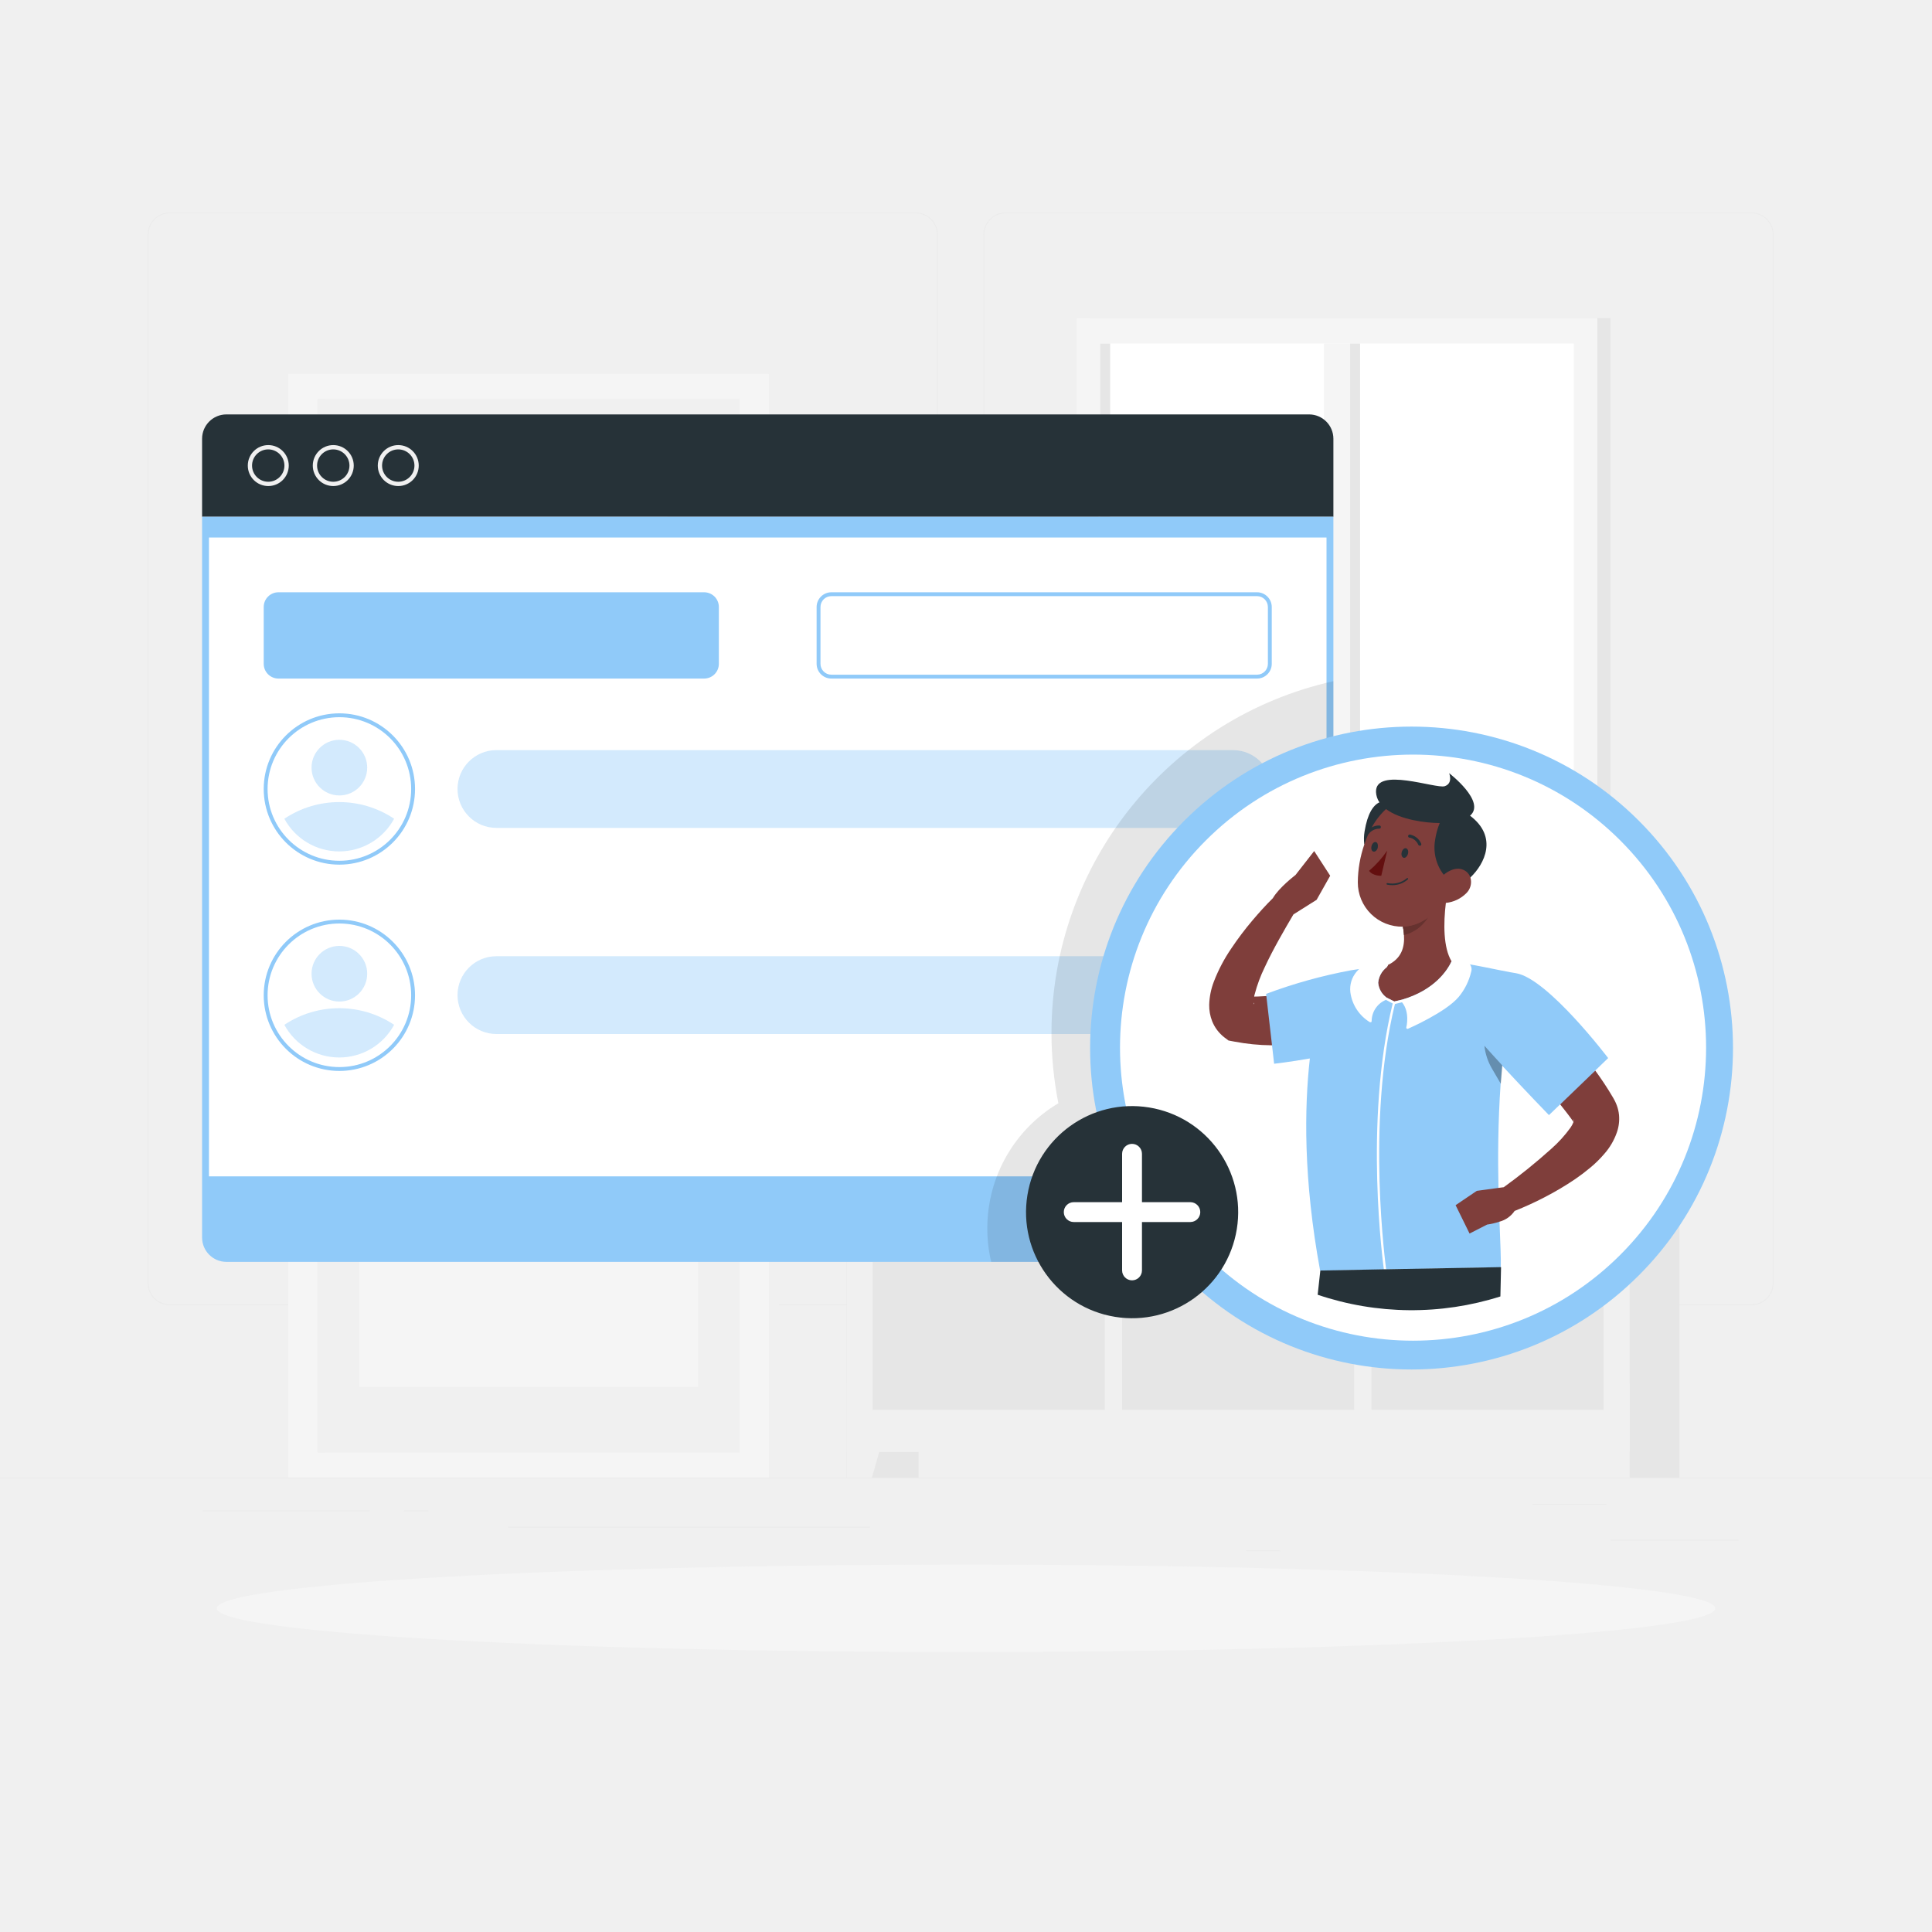
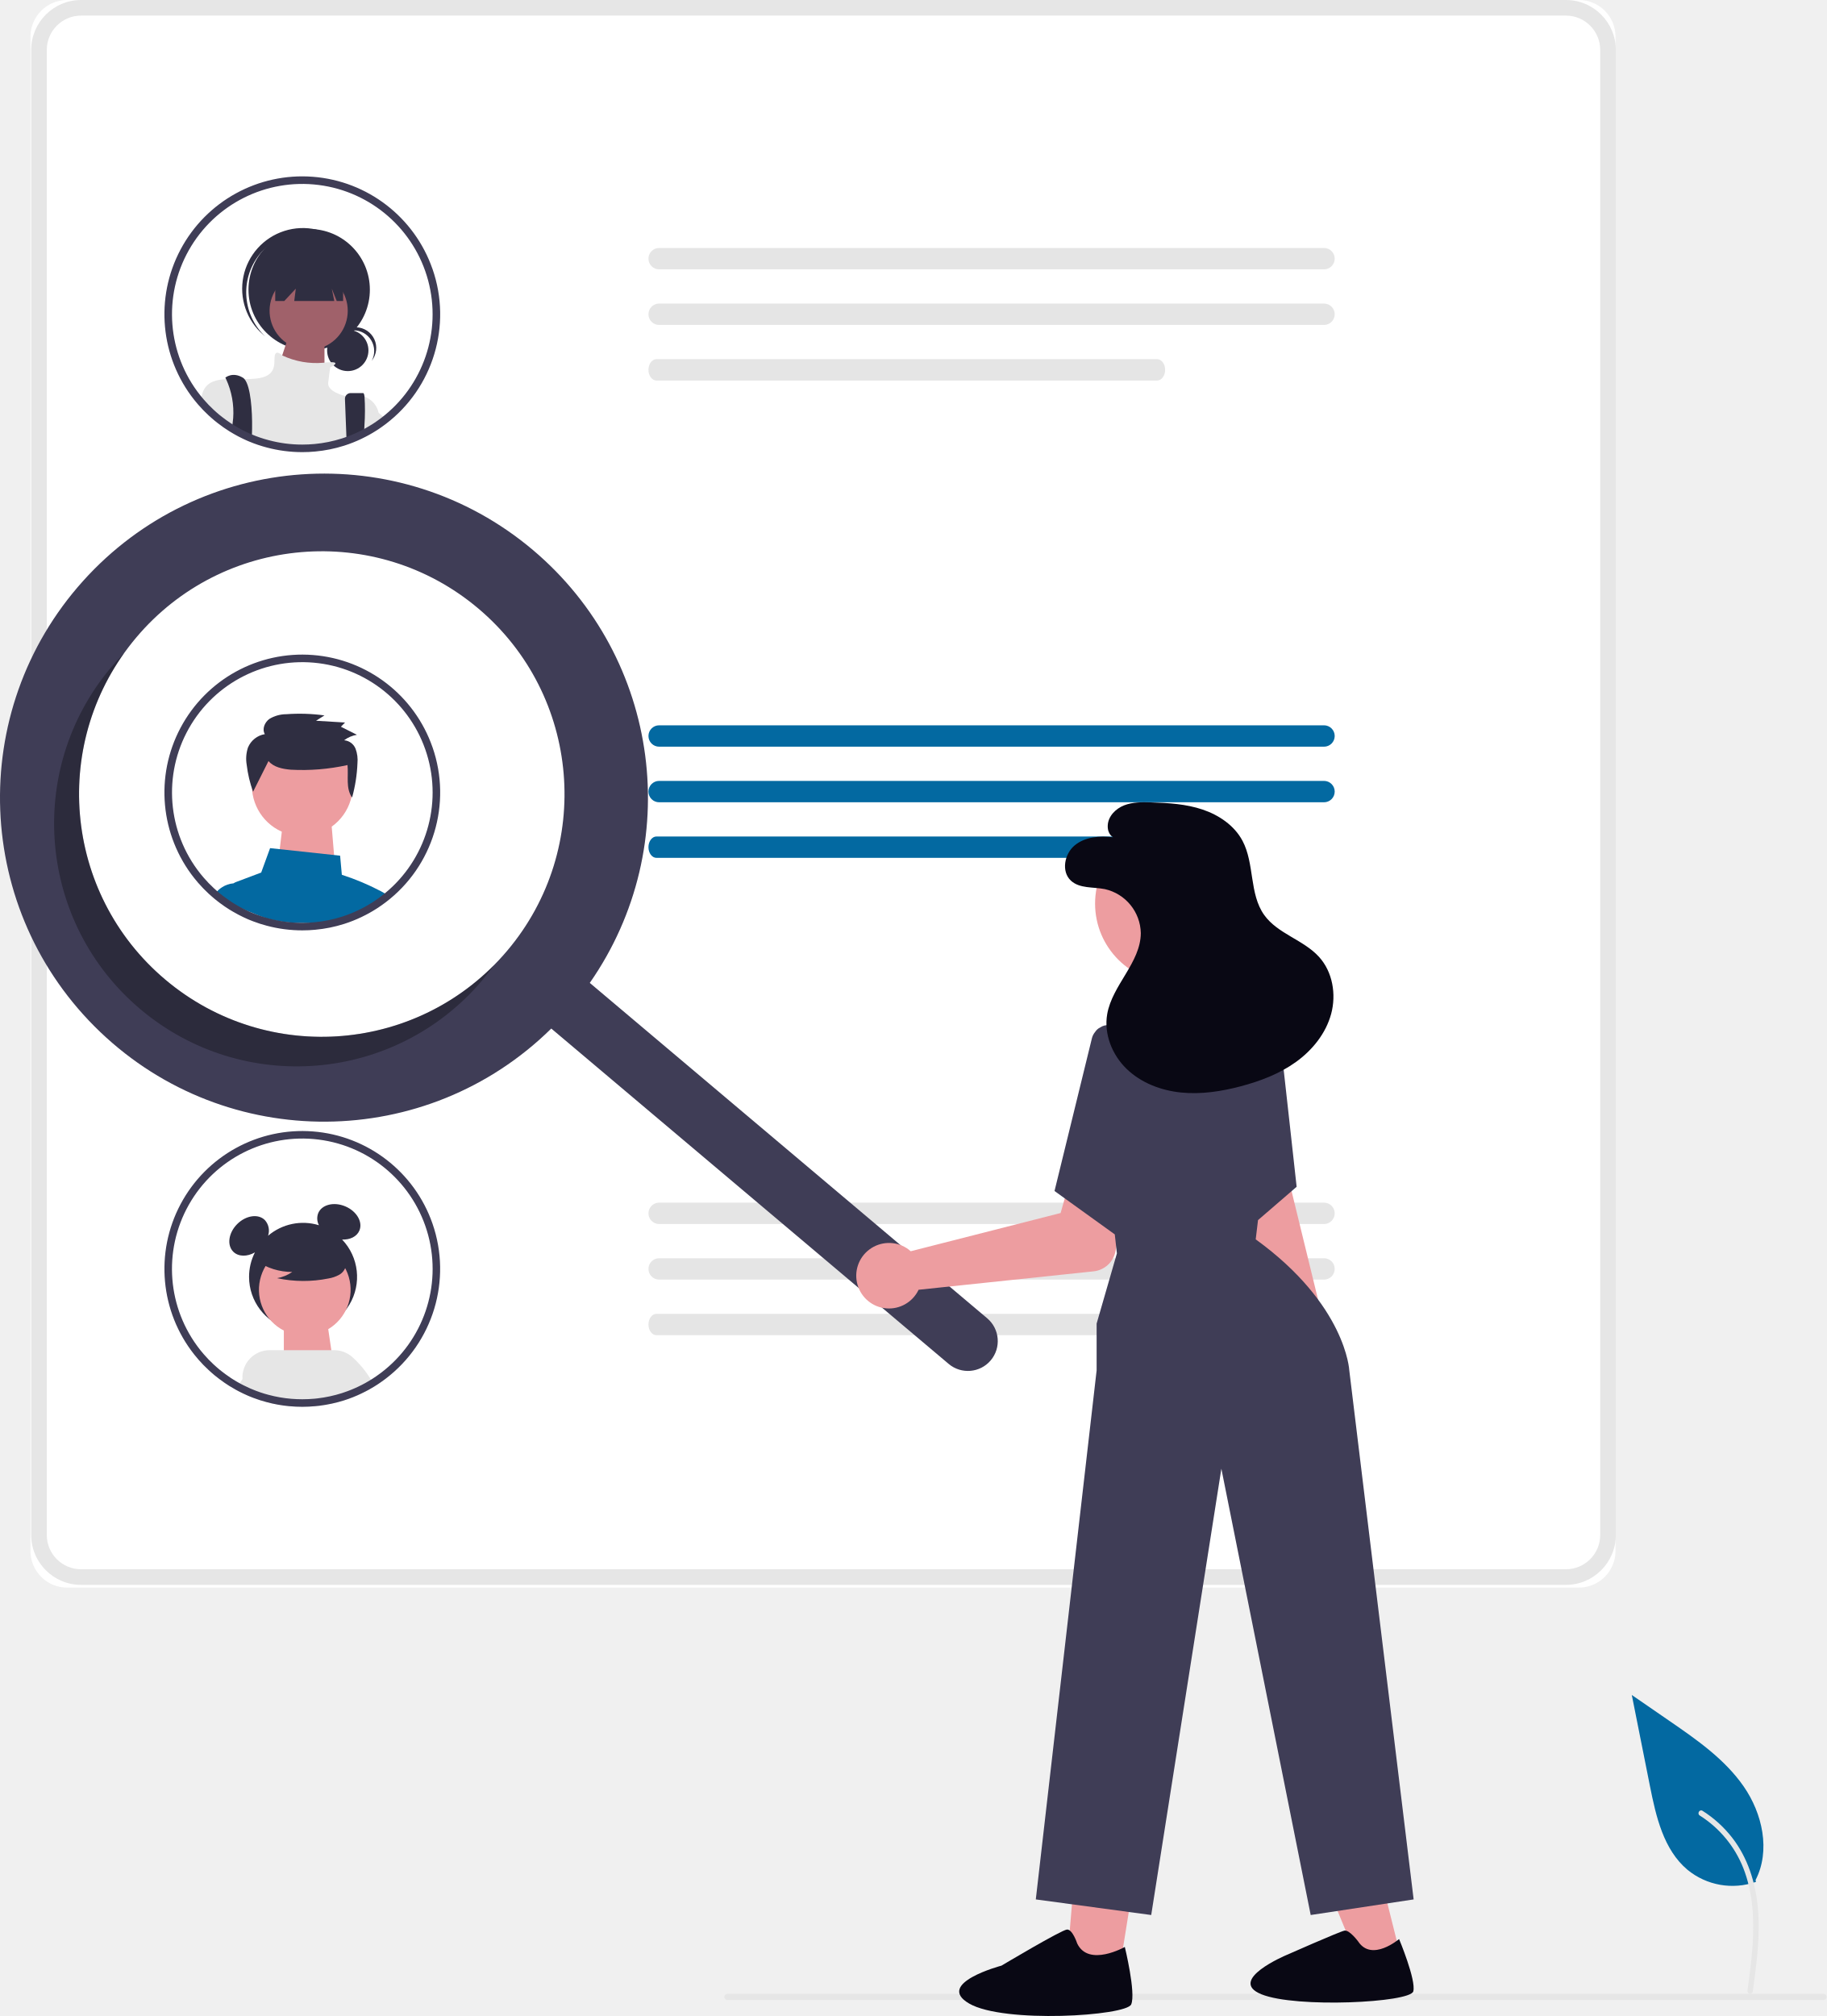
- <svg xmlns="http://www.w3.org/2000/svg" viewBox="0 0 500 500">
-   <g id="freepik--background-complete--inject-34">
-     <rect y="382.4" width="500" height="0.25" style="fill:#ebebeb" />
-     <rect x="416.78" y="398.49" width="33.12" height="0.25" style="fill:#ebebeb" />
-     <rect x="322.53" y="401.21" width="8.69" height="0.25" style="fill:#ebebeb" />
-     <rect x="396.59" y="389.21" width="19.19" height="0.25" style="fill:#ebebeb" />
-     <rect x="52.46" y="390.89" width="43.19" height="0.25" style="fill:#ebebeb" />
-     <rect x="104.56" y="390.89" width="6.33" height="0.25" style="fill:#ebebeb" />
-     <rect x="131.47" y="395.11" width="93.68" height="0.25" style="fill:#ebebeb" />
-     <path d="M237,337.8H43.91a5.71,5.71,0,0,1-5.7-5.71V60.66A5.71,5.71,0,0,1,43.91,55H237a5.71,5.71,0,0,1,5.71,5.71V332.09A5.71,5.71,0,0,1,237,337.8ZM43.91,55.2a5.46,5.46,0,0,0-5.45,5.46V332.09a5.46,5.46,0,0,0,5.45,5.46H237a5.47,5.47,0,0,0,5.46-5.46V60.66A5.47,5.47,0,0,0,237,55.2Z" style="fill:#ebebeb" />
-     <path d="M453.31,337.8H260.21a5.72,5.72,0,0,1-5.71-5.71V60.66A5.72,5.72,0,0,1,260.21,55h193.1A5.71,5.71,0,0,1,459,60.66V332.09A5.71,5.71,0,0,1,453.31,337.8ZM260.21,55.2a5.47,5.47,0,0,0-5.46,5.46V332.09a5.47,5.47,0,0,0,5.46,5.46h193.1a5.47,5.47,0,0,0,5.46-5.46V60.66a5.47,5.47,0,0,0-5.46-5.46Z" style="fill:#ebebeb" />
-     <rect x="219.1" y="254.53" width="18.62" height="127.87" transform="translate(456.82 636.93) rotate(180)" style="fill:#e6e6e6" />
-     <polygon points="225.66 382.4 219.1 382.4 219.1 358.1 232.53 358.1 225.66 382.4" style="fill:#f0f0f0" />
-     <rect x="416.02" y="254.53" width="18.62" height="127.87" transform="translate(850.67 636.93) rotate(180)" style="fill:#e6e6e6" />
-     <rect x="219.1" y="254.53" width="202.64" height="121.24" transform="translate(640.85 630.29) rotate(180)" style="fill:#f0f0f0" />
-     <polygon points="415.19 382.4 421.75 382.4 421.75 358.1 408.32 358.1 415.19 382.4" style="fill:#f0f0f0" />
-     <rect x="334.83" y="284.68" width="100.29" height="60.07" transform="translate(70.26 699.68) rotate(-90)" style="fill:#e6e6e6" />
-     <path d="M379,268.09h11.88A20.15,20.15,0,0,0,404.56,263H365.38A20.17,20.17,0,0,0,379,268.09Z" style="fill:#f0f0f0" />
-     <rect x="270.28" y="284.68" width="100.29" height="60.07" transform="translate(5.71 635.13) rotate(-90)" style="fill:#e6e6e6" />
-     <path d="M313.87,268.09h11.89A20.17,20.17,0,0,0,339.41,263H300.23A20.14,20.14,0,0,0,313.87,268.09Z" style="fill:#f0f0f0" />
-     <rect x="205.73" y="284.68" width="100.29" height="60.07" transform="translate(-58.84 570.59) rotate(-90)" style="fill:#e6e6e6" />
-     <path d="M249.33,268.09h11.88A20.17,20.17,0,0,0,274.86,263H235.68A20.15,20.15,0,0,0,249.33,268.09Z" style="fill:#f0f0f0" />
-     <rect x="74.61" y="96.78" width="127.06" height="285.62" transform="translate(276.27 479.18) rotate(180)" style="fill:#f0f0f0" />
-     <rect x="74.61" y="96.78" width="124.38" height="285.62" transform="translate(273.59 479.18) rotate(180)" style="fill:#f5f5f5" />
-     <rect x="0.47" y="184.98" width="272.66" height="109.22" transform="translate(376.38 102.79) rotate(90)" style="fill:#f0f0f0" />
-     <path d="M180.67,154h0a29.77,29.77,0,0,0-29.77-29.78H122.7A29.78,29.78,0,0,0,92.92,154h87.75Z" style="fill:#fafafa" />
-     <rect x="104.23" y="282.52" width="65.14" height="87.75" transform="translate(463.2 189.6) rotate(90)" style="fill:#f5f5f5" />
-     <rect x="141.97" y="172.33" width="38.71" height="113.09" style="fill:#f5f5f5" />
-     <rect x="92.92" y="172.33" width="38.71" height="113.09" style="fill:#f5f5f5" />
-     <path d="M107,228.37H91.1a2.46,2.46,0,0,1-2.46-2.46h0a2.47,2.47,0,0,1,2.46-2.46H107a2.47,2.47,0,0,1,2.46,2.46h0A2.46,2.46,0,0,1,107,228.37Z" style="fill:#e0e0e0" />
-     <rect x="-53.16" y="238.61" width="272.66" height="1.97" transform="translate(322.76 156.42) rotate(90)" style="fill:#f0f0f0" />
-     <rect x="282.03" y="82.33" width="134.74" height="140.85" transform="translate(698.81 305.51) rotate(180)" style="fill:#e6e6e6" />
-     <rect x="278.64" y="82.33" width="134.74" height="140.85" transform="translate(692.02 305.51) rotate(180)" style="fill:#f5f5f5" />
-     <rect x="270.77" y="223.18" width="146.01" height="7.32" transform="translate(687.55 453.68) rotate(180)" style="fill:#e6e6e6" />
-     <rect x="266.95" y="223.18" width="138.49" height="7.32" transform="translate(672.38 453.68) rotate(180)" style="fill:#f5f5f5" />
-     <rect x="282.16" y="91.48" width="127.7" height="122.55" transform="translate(498.77 -193.25) rotate(90)" style="fill:#fff" />
-     <rect x="282.16" y="149.36" width="127.7" height="6.79" transform="translate(498.77 -193.25) rotate(90)" style="fill:#f5f5f5" />
-     <rect x="222.17" y="151.47" width="127.7" height="2.57" transform="translate(438.77 -133.26) rotate(90)" style="fill:#e6e6e6" />
-     <rect x="286.84" y="151.47" width="127.7" height="2.57" transform="translate(503.45 -197.93) rotate(90)" style="fill:#e6e6e6" />
-     <path d="M300.15,226.53c-2.48-25.68-4.21-67.34-2.87-81.28a1.73,1.73,0,0,1,.7-1.2h0a1.71,1.71,0,0,1,2.72,1.43c-.23,6.91-.5,24.17,1,53.94.73,14.82,1.78,25,1.06,27.11Z" style="fill:#e6e6e6" />
-     <path d="M290.91,167.35c-7.06-7.84-21.47-13.41-36.15-13.38-5.77,0,17.54,9.11,27.23,19.16,7.53,7.8,16,20.93,18.91,28.22C299,186,298,175.18,290.91,167.35Z" style="fill:#e6e6e6" />
-     <path d="M304.9,169.74c5.86-8.16,19.38-14.44,34-15.15,5.74-.28-16.12,10-24.28,20.46-6.33,8.15-12.83,21.66-14.62,29.06C299.59,188.74,299,177.9,304.9,169.74Z" style="fill:#e6e6e6" />
-     <path d="M290.6,138.74c-6-6.64-18.18-11.36-30.62-11.33-4.88,0,14.85,7.72,23.06,16.22,6.38,6.61,13.57,17.73,16,23.9C297.47,154.55,296.57,145.37,290.6,138.74Z" style="fill:#e6e6e6" />
-     <path d="M302.44,148.55c5-6.91,16.41-12.23,28.81-12.83,4.86-.23-13.65,8.44-20.56,17.33-5.36,6.9-10.87,18.34-12.38,24.61C298,164.64,297.48,155.46,302.44,148.55Z" style="fill:#e6e6e6" />
-     <path d="M301.14,254.53h0a14.58,14.58,0,0,1-14.56-13.75l-1.29-22.32H317l-1.29,22.32A14.58,14.58,0,0,1,301.14,254.53Z" style="fill:#e6e6e6" />
-     <polygon points="319.05 223.53 283.24 223.53 282.21 214.24 320.07 214.24 319.05 223.53" style="fill:#e6e6e6" />
-   </g>
-   <g id="freepik--Shadow--inject-34">
-     <ellipse id="freepik--path--inject-34" cx="250" cy="416.24" rx="193.89" ry="11.32" style="fill:#f5f5f5" />
-   </g>
-   <g id="freepik--Window--inject-34">
-     <path d="M52.3,113.53a6.3,6.3,0,0,1,6.28-6.28H338.8a6.3,6.3,0,0,1,6.28,6.28v20.21H52.3Z" style="fill:#263238" />
-     <path d="M103.07,125.79a5.3,5.3,0,1,1,5.3-5.3A5.3,5.3,0,0,1,103.07,125.79Zm0-9.49a4.19,4.19,0,1,0,4.19,4.19A4.2,4.2,0,0,0,103.07,116.3Z" style="fill:#f0f0f0" />
-     <path d="M86.24,125.79a5.3,5.3,0,1,1,5.31-5.3A5.3,5.3,0,0,1,86.24,125.79Zm0-9.49a4.19,4.19,0,1,0,4.2,4.19A4.2,4.2,0,0,0,86.24,116.3Z" style="fill:#f0f0f0" />
-     <path d="M69.42,125.79a5.3,5.3,0,1,1,5.31-5.3A5.3,5.3,0,0,1,69.42,125.79Zm0-9.49a4.19,4.19,0,1,0,4.19,4.19A4.2,4.2,0,0,0,69.42,116.3Z" style="fill:#f0f0f0" />
-     <path d="M338.8,326.57H58.58a6.3,6.3,0,0,1-6.28-6.28V133.74H345.08V320.29A6.3,6.3,0,0,1,338.8,326.57Z" style="fill:#90CAF9" />
-     <rect x="54.08" y="139.11" width="289.22" height="165.33" style="fill:#fff" />
-     <rect x="68.25" y="153.28" width="117.79" height="22.33" rx="3.81" style="fill:#90CAF9" />
-     <path d="M325.32,154.28a2.81,2.81,0,0,1,2.81,2.81V171.8a2.81,2.81,0,0,1-2.81,2.81H215.15a2.81,2.81,0,0,1-2.81-2.81V157.09a2.81,2.81,0,0,1,2.81-2.81H325.32m0-1H215.15a3.82,3.82,0,0,0-3.81,3.81V171.8a3.81,3.81,0,0,0,3.81,3.81H325.32a3.81,3.81,0,0,0,3.81-3.81V157.09a3.82,3.82,0,0,0-3.81-3.81Z" style="fill:#90CAF9" />
-     <path d="M87.83,185.61a18.58,18.58,0,1,1-18.58,18.58,18.6,18.6,0,0,1,18.58-18.58m0-1a19.58,19.58,0,1,0,19.58,19.58,19.58,19.58,0,0,0-19.58-19.58Z" style="fill:#90CAF9" />
-     <path d="M102,211.89a16.16,16.16,0,0,1-28.41,0,25.56,25.56,0,0,1,28.41,0Z" style="fill:#90CAF9;opacity:0.4" />
-     <circle cx="87.83" cy="198.66" r="7.2" style="fill:#90CAF9;opacity:0.4" />
-     <path d="M319.06,214.26H128.48a10.07,10.07,0,0,1-10.07-10.07h0a10.06,10.06,0,0,1,10.07-10.06H319.06a10.06,10.06,0,0,1,10.07,10.06h0A10.07,10.07,0,0,1,319.06,214.26Z" style="fill:#90CAF9;opacity:0.4" />
-     <path d="M87.83,239a18.58,18.58,0,1,1-18.58,18.58A18.59,18.59,0,0,1,87.83,239m0-1a19.58,19.58,0,1,0,19.58,19.58A19.58,19.58,0,0,0,87.83,238Z" style="fill:#90CAF9" />
-     <path d="M102,265.22a16.16,16.16,0,0,1-28.41,0,25.61,25.61,0,0,1,28.41,0Z" style="fill:#90CAF9;opacity:0.4" />
-     <circle cx="87.83" cy="252" r="7.2" style="fill:#90CAF9;opacity:0.4" />
-     <path d="M128.48,247.46H319.06a10.07,10.07,0,0,1,10.07,10.07v0a10.07,10.07,0,0,1-10.07,10.07H128.48a10.07,10.07,0,0,1-10.07-10.07v0a10.06,10.06,0,0,1,10.06-10.06Z" style="fill:#90CAF9;opacity:0.4" />
-     <path d="M272.12,267.3a93.48,93.48,0,0,0,1.79,18.22,37.58,37.58,0,0,0-18.39,32.23,37.17,37.17,0,0,0,1,8.82H338.8a6.3,6.3,0,0,0,6.28-6.28v-144A93.33,93.33,0,0,0,272.12,267.3Z" style="opacity:0.1" />
-   </g>
-   <g id="freepik--Character--inject-34">
-     <circle cx="365.31" cy="271.24" r="83.19" transform="translate(-84.8 337.75) rotate(-45)" style="fill:#90CAF9" />
-     <circle cx="365.7" cy="271.13" r="75.84" transform="translate(-84.61 338) rotate(-45)" style="fill:#fff" />
-     <path d="M340.11,220.25l-4.84,6.2s-4.25,3.22-5.86,6c-1.88,1.86-3.6,3.77-5.3,5.78a79.5,79.5,0,0,0-5.44,7.21,41.84,41.84,0,0,0-4.52,8.59,18.16,18.16,0,0,0-1.21,6,11.13,11.13,0,0,0,.76,4.25,10,10,0,0,0,3.17,4.2l1.06.8,1.59.3a53.59,53.59,0,0,0,9.52.94l1.26-.11L329,257.73c-1.07,0-3.37.21-4.42.19,0-.2.08-.4.13-.6a37.81,37.81,0,0,1,2.6-7c1.12-2.43,2.41-4.86,3.75-7.28,1.18-2.14,2.45-4.29,3.68-6.39l6-3.78,3.51-6.23Zm-15.61,39.5a1.68,1.68,0,0,1,0-.29.76.76,0,0,1,.09.23C324.62,259.93,324.55,259.94,324.5,259.75Z" style="fill:#7f3e3b" />
-     <path d="M374.19,233.65c.15-.77-5.11-3.41-8.73-1.26-3.13,1.86-3.53,4.4-2.39,7.43,0,.21.08.42.11.63.07.49.13,1,.16,1.46.23,3.19-.61,6.16-4.2,7.85,0,.2-.49.41-.65.55a7.15,7.15,0,0,0-2.38,4.55c0,1.3,1.23,2.33,2.66,3.57l2,1.35,2.74-.26c8.41-2.47,12.34-10.15,12.16-10.72C373.51,245.24,373.54,239,374.19,233.65Z" style="fill:#7f3e3b" />
-     <path d="M392.37,251.87l-1.52-.26c-2-.32-10.92-2.34-15.23-2.72h0c-1,2.13-4.28,7.33-12.69,9.8l-2.08.49-2-1a5.3,5.3,0,0,1-2.18-3.84,5.69,5.69,0,0,1,2.18-4,.66.66,0,0,0,.17-.23c0-.24,0-.4,0-.42-.63.08-8.61,1.29-9.28,1.4a130,130,0,0,0-22.07,6.13l.08.72,1.45,12.59.54,4.77s4-.45,9.25-1.37c-1.43,12.74-1.71,31.2,2.66,54.93l17.07-.32,29.66-.55c.12-2-.1-6.14-.31-11.8l-.27-8.74c-.16-7.72-.13-17,.56-26.92.11-1.57.24-3.15.38-4.75h0c6.06,6.55,12.13,12.81,12.13,12.81l2.87-2.76c3.67-1.77,6.56-4.94,9.08-8.75l3.37-3.25S400.57,253.25,392.37,251.87Z" style="fill:#90CAF9" />
-     <path d="M384.16,270.64a14.91,14.91,0,0,0,1.95,5.9l2.3,3.94c.11-1.57.24-3.15.38-4.75C387.21,274,385.63,272.29,384.16,270.64Z" style="opacity:0.3" />
-     <path d="M388.8,275.74h0c-.14,1.6-.27,3.18-.38,4.75h0C388.52,278.92,388.66,277.33,388.8,275.74Z" style="opacity:0.3" />
-     <path d="M363.07,239.82c0,.21.07.42.11.63,0-.21-.07-.42-.11-.63Z" style="fill:#7f3e3b" />
-     <path d="M363.34,241.91c0-.48-.09-1-.16-1.46C363.25,240.94,363.31,241.43,363.34,241.91Z" style="opacity:0.2" />
-     <path d="M369.56,237.45c-.2.14-.39.29-.6.43a11.54,11.54,0,0,1-5.89,1.94c0,.21.07.42.11.63.07.49.13,1,.16,1.46,0,0,0,.06,0,.09A10.08,10.08,0,0,0,369.56,237.45Z" style="fill:#7f3e3b" />
-     <path d="M380.79,250.41a2.23,2.23,0,0,0-1.66-1.7l-2.08-.5a1.24,1.24,0,0,0-1.36.59l-.07.09c-1,2.13-4.28,7.33-12.69,9.8l-.65.15h0l-1.43.34-2-1a5.3,5.3,0,0,1-2.18-3.84,5.69,5.69,0,0,1,2.18-4,2.16,2.16,0,0,0,.29-.37c.09-.23.07-.34-.09-.44-2.21-1.59-7.15.86-7.35,1.28-.21.21-.42.43-.63.68a6.93,6.93,0,0,0-1.6,5.3,10.69,10.69,0,0,0,5.07,7.76.23.23,0,0,0,.14,0,.29.29,0,0,0,.16,0,.33.33,0,0,0,.14-.27,6,6,0,0,1,3.7-5.52l1.75.94c-7.52,30.86-2.42,67.85-2.28,68.85h.58s0,0,0,0c0-.38-5.3-37.69,2.28-68.72l1.83-.44c2.13,2.6,1.12,6.46,1.11,6.5a.3.3,0,0,0,.09.3.31.31,0,0,0,.2.07.2.2,0,0,0,.11,0c.4-.18,9.86-4.32,13.17-8.27a15.8,15.8,0,0,0,3.22-6.5A2.12,2.12,0,0,0,380.79,250.41Z" style="fill:#fff" />
-     <path d="M369.56,237.45c-.2.14-.39.29-.6.43a11.54,11.54,0,0,1-5.89,1.94c0,.21.07.42.11.63.07.49.13,1,.16,1.46,0,0,0,.06,0,.09A10.08,10.08,0,0,0,369.56,237.45Z" style="opacity:0.2" />
-     <path d="M357.21,215.37c3.91-5,1.43-8-.23-7.72-1.57.74-3.06,2.83-3.83,7.51a11.82,11.82,0,0,0-.08,3.34C354.68,218.42,357.21,215.37,357.21,215.37Z" style="fill:#263238" />
-     <path d="M373.6,226.4c10.83-19.05-10.56-21.27-14.92-17a18.55,18.55,0,0,0-3.67,4.72l-.91,1.79a27.36,27.36,0,0,0-1,2.59,30.63,30.63,0,0,0-1.7,9.83,11.44,11.44,0,0,0,11.7,11.49h0a11.54,11.54,0,0,0,5.89-1.94c.21-.14.4-.29.6-.43a13.66,13.66,0,0,0,3.59-3.78C375.4,230.08,374.82,228.27,373.6,226.4Z" style="fill:#7f3e3b" />
-     <path d="M353.55,215.32a.42.42,0,0,0,.07.58.43.43,0,0,0,.26.09.37.37,0,0,0,.22-.08.25.25,0,0,0,.1-.08,3.46,3.46,0,0,1,2.73-1.37.42.42,0,0,0,.44-.39.41.41,0,0,0-.38-.44,4.22,4.22,0,0,0-2,.49A4.58,4.58,0,0,0,353.55,215.32Z" style="fill:#263238" />
-     <path d="M364.37,227.3a.21.21,0,0,0-.29,0,5.87,5.87,0,0,1-5,1.24.21.21,0,0,0-.24.16.22.22,0,0,0,.16.25,6.85,6.85,0,0,0,1.45.13,6,6,0,0,0,3.89-1.48A.21.21,0,0,0,364.37,227.3Z" style="fill:#263238" />
-     <path d="M359,220.16a26.31,26.31,0,0,1-4.69,5.21c1,1.38,3.16,1.28,3.16,1.28Z" style="fill:#630f0f" />
-     <path d="M355.46,220.4c.45.09,1-.39,1.11-1.08s-.07-1.31-.52-1.4-.95.39-1.11,1.08S355,220.31,355.46,220.4Z" style="fill:#263238" />
-     <path d="M363.28,222c.45.09.94-.39,1.11-1.08s-.08-1.31-.53-1.4-.95.39-1.11,1.08S362.82,221.87,363.28,222Z" style="fill:#263238" />
-     <path d="M380.45,211.1c4.23-3.62-5.41-11-5.41-11s1.08,2.64-1.16,3.37-18-5.15-17.77,1.52a5.12,5.12,0,0,0,.87,2.63,7.6,7.6,0,0,0,1.7,1.75C362.34,212.15,369,213,372.6,213a18.54,18.54,0,0,0-1.19,4.34,11.55,11.55,0,0,0,2.19,9c2,3.48,4.67,3.38,6.95.73C384.21,223.61,387.74,216.6,380.45,211.1Z" style="fill:#263238" />
-     <path d="M378.61,225.07c-1.66-.68-3.53.12-5,1.33a9.67,9.67,0,0,0-2.07,2.27c-1.41,2.21-.91,4.78,1.62,5l.44,0,.6,0a8.71,8.71,0,0,0,5.27-2.5,4.05,4.05,0,0,0,1.09-4A3.25,3.25,0,0,0,378.61,225.07Z" style="fill:#7f3e3b" />
-     <path d="M341.7,328.81s-.27,2.34-.69,6.27a75.91,75.91,0,0,0,47.29.44c.1-4.75.17-7.59.17-7.59l-29.7.56h-.58Z" style="fill:#263238" />
-     <path d="M419,288.54a9.9,9.9,0,0,0-.58-2.49,9.26,9.26,0,0,0-.51-1.16l-.29-.54-.16-.28c-1.43-2.46-3-4.79-4.6-7l-9.08,8.75c1.2,1.5,2.37,3,3.45,4.54a7.17,7.17,0,0,1-.77,1.45,33,33,0,0,1-5,5.51,147.39,147.39,0,0,1-12.29,9.93l-1.39.18-5.58.76-5.49,3.71,3.61,7.34,4.54-2.32a17.43,17.43,0,0,0,3.19-.75,6.82,6.82,0,0,0,3.93-2.78,83.26,83.26,0,0,0,7.79-3.56,77.34,77.34,0,0,0,7.9-4.69q1.93-1.32,3.82-2.89a29.3,29.3,0,0,0,3.7-3.63,16.68,16.68,0,0,0,3.26-5.57A10.72,10.72,0,0,0,419,288.54Zm-11.69,1.58c0-.05,0-.11,0-.15,0-.24.09-.33.09-.19A1.07,1.07,0,0,1,407.33,290.12Z" style="fill:#7f3e3b" />
-     <circle cx="292.97" cy="313.69" r="27.45" transform="translate(-63.59 552.63) rotate(-80.78)" style="fill:#263238" />
-     <path d="M308.06,311.12H295.54V298.6a2.57,2.57,0,1,0-5.14,0v12.52H277.88a2.57,2.57,0,0,0,0,5.14H290.4v12.52a2.57,2.57,0,1,0,5.14,0V316.26h12.52a2.57,2.57,0,0,0,0-5.14Z" style="fill:#fff" />
-     <path d="M364.77,216.76a3.16,3.16,0,0,1,2.28,1.86.42.42,0,0,0,.38.24.35.35,0,0,0,.17,0,.41.41,0,0,0,.2-.55,4,4,0,0,0-2.92-2.33.41.41,0,0,0-.11.82Z" style="fill:#263238" />
+ <svg xmlns="http://www.w3.org/2000/svg" width="797.457" height="880" viewBox="0 0 797.457 880" role="img" artist="Katerina Limpitsouni" source="https://undraw.co/">
+   <g transform="translate(-567.631 -100)">
+     <path d="M881.975,763.482a30.952,30.952,0,0,1-29.888-5.265c-10.468-8.786-13.754-23.261-16.421-36.666l-7.9-39.646L844.3,693.293c11.893,8.189,24.053,16.64,32.288,28.5s11.829,28.054,5.213,40.888" transform="translate(452.275 157.968)" fill="#0369A1" />
+     <path d="M872.828,798.1c1.674-12.193,3.4-24.54,2.221-36.863-1.043-10.944-4.381-21.633-11.179-30.4A50.571,50.571,0,0,0,850.9,719.08c-1.3-.817-2.491,1.238-1.2,2.052a48.071,48.071,0,0,1,19.015,22.943c4.14,10.53,4.8,22.009,4.085,33.193-.432,6.764-1.345,13.482-2.267,20.2a1.226,1.226,0,0,0,.831,1.463,1.2,1.2,0,0,0,1.463-.83Z" transform="translate(460.009 171.351)" fill="#e6e6e6" />
+     <path d="M992.334,780.4H513.618a1.366,1.366,0,0,1,0-2.724H992.334a1.366,1.366,0,0,1,0,2.724Z" transform="translate(371.497 192.623)" fill="#e6e6e6" />
+     <g transform="translate(1113.582 906.45)">
+       <path d="M64.406,60.2,47.84,64.482,26.458,12.532,50.907,6.218Z" transform="translate(2.756 -6.218)" fill="#ed9da0" />
+       <path d="M46.931,43.914s-3.84-5.238-6.059-4.781S15.487,49.819,15.487,49.819s-26,10.924-10.869,17.083,65.018,3.642,66.332-1.265-6.2-22.833-6.2-22.833-11.838,10.082-17.823,1.11" transform="translate(0.112 -2.842)" fill="#090814" />
+     </g>
+     <path d="M462.337,560.506H485.4l8.774-54.678-27.556,3.8Z" transform="translate(570.775 400.622)" fill="#ed9da0" />
+     <path d="M53.054,21.479s-2.025-6.256-4.454-6.1S20,31.135,20,31.135-9.28,38.868,5.887,47.68s68.606,5.4,70.739.378-2.787-25.076-2.787-25.076-15.762,8.931-20.78-1.5" transform="translate(984.862 926.881)" fill="#090814" />
+     <rect width="692" height="693" rx="16" transform="translate(580.933 100)" fill="#fff" />
+     <path d="M21.789,6.809a14.98,14.98,0,0,0-14.98,14.98V670.022A14.981,14.981,0,0,0,21.789,685H670.022A14.981,14.981,0,0,0,685,670.022V21.789a14.981,14.981,0,0,0-14.98-14.98H21.789m0-6.809H670.022a21.789,21.789,0,0,1,21.789,21.789V670.022a21.789,21.789,0,0,1-21.789,21.789H21.789A21.789,21.789,0,0,1,0,670.022V21.789A21.789,21.789,0,0,1,21.789,0Z" transform="translate(581.249 100)" fill="#e6e6e6" />
+     <path d="M4.666,0h290.27a4.666,4.666,0,1,1,0,9.333H4.666A4.666,4.666,0,0,1,4.666,0Z" transform="translate(850.733 208.242)" fill="#e5e5e5" />
+     <path d="M4.666,0h290.27a4.666,4.666,0,1,1,0,9.333H4.666A4.666,4.666,0,0,1,4.666,0Z" transform="translate(850.733 232.508)" fill="#e5e5e5" />
+     <path d="M3.513,0H222.058c1.94,0,3.513,2.089,3.513,4.666S224,9.333,222.058,9.333H3.513C1.573,9.333,0,7.244,0,4.666S1.573,0,3.513,0Z" transform="translate(850.733 256.772)" fill="#e5e5e5" />
+     <path d="M4.666,0h290.27a4.666,4.666,0,1,1,0,9.333H4.666A4.666,4.666,0,0,1,4.666,0Z" transform="translate(850.733 416.602)" fill="#0369A1" />
+     <g transform="translate(639.419 176.993)">
+       <path d="M474.377,370.255a60.184,60.184,0,1,0-104,57.17c.54.681,1.1,1.361,1.674,2.02.043.043.075.086.119.13a58.473,58.473,0,0,0,4.484,4.624c.41.378.842.767,1.274,1.134.821.735,1.664,1.437,2.539,2.107a59.182,59.182,0,0,0,5.337,3.749l.065.032c1.2.745,2.42,1.437,3.662,2.1l.507.259c1.167.605,2.355,1.178,3.576,1.707.249.108.519.216.767.324.022.011.033.011.054.022a58.449,58.449,0,0,0,7.584,2.56,60.21,60.21,0,0,0,15.524,2.031c1.912,0,3.8-.086,5.672-.27a59.965,59.965,0,0,0,12.575-2.539c.011,0,.022-.011.032-.011a58.972,58.972,0,0,0,7.552-2.993c.011-.011.033-.011.043-.022.551-.259,1.08-.54,1.62-.81l.26-.13c.432-.227.864-.454,1.3-.691,1.08-.594,2.139-1.221,3.187-1.891.292-.173.572-.357.864-.551.951-.627,1.891-1.3,2.8-1.977.163-.119.335-.238.5-.367a60.165,60.165,0,0,0,20.44-67.714Z" transform="translate(-357.355 -329.856)" fill="#fff" />
+       <circle cx="9.02" cy="9.02" r="9.02" transform="translate(71.027 66.95)" fill="#2f2e41" />
+       <path d="M419.85,379.557a9.021,9.021,0,0,1,7.94,13.3,9.017,9.017,0,1,0-14.982-9.909,9,9,0,0,1,7.043-3.392Z" transform="translate(-337.29 -312.359)" fill="#2f2e41" />
+       <circle cx="26.496" cy="26.496" r="26.496" transform="translate(36.696 22.958)" fill="#2f2e41" />
+       <path d="M390.642,356.8a26.491,26.491,0,0,1,36.72-2.779c-.216-.206-.432-.414-.656-.614a26.5,26.5,0,1,0-35.359,39.47l.151.135c.225.2.456.389.686.58a26.491,26.491,0,0,1-1.542-36.792Z" transform="translate(-348.245 -323.781)" fill="#2f2e41" />
+       <path d="M3.884,41.428,7.327,31.081a17.064,17.064,0,1,1,16.644,1.592V42.743Z" transform="translate(45.903 41.594)" fill="#a0616a" />
+       <path d="M29.847,39.2a57.764,57.764,0,0,1-7.583-2.558c-.024-.01-.033-.01-.052-.019-.25-.109-.52-.217-.771-.327-1.221-.529-2.409-1.1-3.572-1.707l-.511-.261c-1.244-.658-2.46-1.348-3.662-2.1l-.066-.027a58.615,58.615,0,0,1-5.336-3.752c-.875-.667-1.718-1.372-2.536-2.106-.435-.368-.865-.756-1.277-1.135A58.2,58.2,0,0,1,0,20.594a21.421,21.421,0,0,1,.818-3.317l.009-.014c.067-.181.142-.364.228-.54a4.61,4.61,0,0,1,.208-.454c1.931-3.62,5.431-4.513,9.774-4.708,1.471-.066,3.037-.051,4.669-.033,1.092.009,2.213.019,3.358.009,1.515-.009,3.08-.066,4.646-.2,9.883-.9,8.09-6.733,8.534-9.874.445-3.047,3.189-.411,3.369-.237l.014.009a34.885,34.885,0,0,0,17.93,3.143c1.06-.13,2.119-.2,3.179-.237,2.787-.033,2.181.766,1.22,1.423a11.962,11.962,0,0,1-1.462.823s-.441,2.7-.895,6.743c-.43,3.864,6.979,5.681,7.594,5.823a.071.071,0,0,0,.042.009,14.865,14.865,0,0,1,8.223.216h.009a9.719,9.719,0,0,1,6.137,6.979v.085c.345.294.7.6,1.083.917q1.2,1.009,2.579,2.2c-.9.681-1.845,1.348-2.8,1.977-.293.195-.573.379-.865.549-1.046.673-2.106,1.3-3.184,1.893-.43.236-.866.463-1.3.69l-.261.129c-.54.27-1.069.553-1.622.808-.01.015-.03.015-.043.024a59.117,59.117,0,0,1-7.55,2.995c-.009,0-.018.009-.033.009a60.3,60.3,0,0,1-12.575,2.541q-2.8.27-5.673.27A60.07,60.07,0,0,1,29.847,39.2Z" transform="translate(15.895 76.966)" fill="#e6e6e6" />
+       <path d="M388.557,416.9c0,.8-.021,1.567-.054,2.29-.011.432-.032.853-.054,1.253-.022-.011-.033-.011-.054-.022-.248-.108-.519-.216-.767-.324-1.221-.529-2.409-1.1-3.576-1.707l-.507-.259c-1.243-.659-2.463-1.35-3.662-2.1.032-.378.087-.756.14-1.134.119-.832.216-1.675.281-2.506a34.769,34.769,0,0,0-3.079-17.026v-.011c-.216-.432-.346-.67-.346-.67s3.143-2.7,7.627,0a2.7,2.7,0,0,1,.746.648C387.952,398.524,388.687,409.241,388.557,416.9Z" transform="translate(-350.29 -306.831)" fill="#2f2e41" />
+       <path d="M423.74,413.324c-.043,1.21-.108,2.474-.184,3.759v.011c-.011.011-.033.011-.043.022a58.992,58.992,0,0,1-7.552,2.992c-.01,0-.021.011-.032.011l-.119-3.036-.011-.4-.572-14.779a2.48,2.48,0,0,1,2.474-2.593h5.477c.27,0,.465.551.594,1.545v.011a93.609,93.609,0,0,1-.033,12.456Z" transform="translate(-336.415 -304.724)" fill="#2f2e41" />
+       <path d="M392.874,357.267v17.069h3.952l5.029-5.389-.673,5.389h17.469l-1.08-5.389,2.161,5.389h2.785V357.267Z" transform="translate(-344.502 -319.937)" fill="#2f2e41" />
+       <path d="M474.377,370.255a60.184,60.184,0,1,0-104,57.17c.54.681,1.1,1.361,1.674,2.02.043.043.075.086.119.13a58.473,58.473,0,0,0,4.484,4.624c.41.378.842.767,1.274,1.134.821.735,1.664,1.437,2.539,2.107a59.182,59.182,0,0,0,5.337,3.749l.065.032c1.2.745,2.42,1.437,3.662,2.1l.507.259c1.167.605,2.355,1.178,3.576,1.707.249.108.519.216.767.324.022.011.033.011.054.022a58.449,58.449,0,0,0,7.584,2.56,60.21,60.21,0,0,0,15.524,2.031c1.912,0,3.8-.086,5.672-.27a59.965,59.965,0,0,0,12.575-2.539c.011,0,.022-.011.032-.011a58.972,58.972,0,0,0,7.552-2.993c.011-.011.033-.011.043-.022.551-.259,1.08-.54,1.62-.81l.26-.13c.432-.227.864-.454,1.3-.691,1.08-.594,2.139-1.221,3.187-1.891.292-.173.572-.357.864-.551.951-.627,1.891-1.3,2.8-1.977.163-.119.335-.238.5-.367a60.165,60.165,0,0,0,20.44-67.714Zm-22.428,65.089c-.357.281-.724.551-1.091.8-.357.27-.713.529-1.08.767-.313.227-.627.443-.951.648-.27.184-.54.356-.81.529q-1.344.843-2.722,1.62l-.292.162c-.41.227-.821.443-1.231.659-.054.032-.119.054-.173.086l-.065.032c-.519.27-1.048.529-1.577.778a52.967,52.967,0,0,1-6.3,2.55c-.281.1-.562.194-.842.281a56.671,56.671,0,0,1-11.905,2.42c-1.772.162-3.565.249-5.369.249A56.123,56.123,0,0,1,402.86,445a53.345,53.345,0,0,1-7.206-2.442c-.249-.1-.5-.205-.735-.3-.129-.054-.248-.108-.378-.173-1.015-.443-2.02-.929-3-1.437l-.475-.248c-1.2-.627-2.377-1.3-3.522-2.009-.421-.259-.842-.529-1.253-.81-1.3-.853-2.56-1.772-3.792-2.733-.832-.627-1.631-1.3-2.409-1.988-.41-.346-.81-.724-1.2-1.08a54.957,54.957,0,0,1-4.343-4.494c-.454-.519-.9-1.037-1.318-1.577a4.126,4.126,0,0,1-.27-.335,56.888,56.888,0,1,1,78.993,9.971Z" transform="translate(-357.355 -329.856)" fill="#3f3d56" />
+     </g>
+     <path d="M4.666,0h290.27a4.666,4.666,0,1,1,0,9.333H4.666A4.666,4.666,0,0,1,4.666,0Z" transform="translate(850.733 440.868)" fill="#0369A1" />
+     <path d="M3.513,0H222.058c1.94,0,3.513,2.089,3.513,4.666S224,9.333,222.058,9.333H3.513C1.573,9.333,0,7.244,0,4.666S1.573,0,3.513,0Z" transform="translate(850.733 465.133)" fill="#0369A1" />
+     <path d="M4.666,0h290.27a4.666,4.666,0,1,1,0,9.333H4.666A4.666,4.666,0,0,1,4.666,0Z" transform="translate(850.733 624.963)" fill="#e5e5e5" />
+     <path d="M4.666,0h290.27a4.666,4.666,0,1,1,0,9.333H4.666A4.666,4.666,0,0,1,4.666,0Z" transform="translate(850.733 649.228)" fill="#e5e5e5" />
+     <path d="M3.513,0H222.058c1.94,0,3.513,2.089,3.513,4.666S224,9.333,222.058,9.333H3.513C1.573,9.333,0,7.244,0,4.666S1.573,0,3.513,0Z" transform="translate(850.733 673.494)" fill="#e5e5e5" />
+     <g transform="translate(639.419 385.746)">
+       <path d="M11.353,56.335l1.7-14.2a22.021,22.021,0,1,1,21.78-2.212L36.2,56.335Z" transform="translate(38.196 35.166)" fill="#ed9da0" />
+       <path d="M37.572,32.628a54.551,54.551,0,0,1-15.314-1.943,68.423,68.423,0,0,1-6.519-2.515c-.626-.233-1.242-.476-1.856-.73l-.008,0c-.018-.008-.03-.01-.051-.019-.233-.1-.484-.2-.722-.3l-.1-.043c-1.311-.569-2.587-1.183-3.84-1.832l-.544-.278c-.858-.452-1.717-.928-2.552-1.427-.463-.267-.928-.545-1.38-.824l-.07-.034c-1.588-1-3.132-2.042-4.616-3.167a11.173,11.173,0,0,1,2.692-2.412,10.831,10.831,0,0,1,5.033-1.739h.012a5.309,5.309,0,0,1,1.113-.58L19.82,10.658,23.705,0,54.277,3.293l.754,8.338a107.511,107.511,0,0,1,17.142,7.214c1.159.626,2.285,1.287,3.363,1.983-.429.313-.87.614-1.31.9-.314.208-.615.406-.929.592-1.124.718-2.261,1.391-3.421,2.03-.463.255-.928.5-1.391.742l-.278.14c-.58.289-1.148.591-1.74.869-.011.012-.034.012-.045.023a63.183,63.183,0,0,1-8.108,3.212c-.011,0-.023.012-.034.012a67.127,67.127,0,0,1-13.673,3.275c-.669.066-1.445.088-2.259.088C40.719,32.716,38.941,32.628,37.572,32.628Z" transform="translate(22.421 84.473)" fill="#0369A1" />
+       <path d="M393.908,222.041c2.279,2.7,6.136,3.458,9.694,3.77a91.305,91.305,0,0,0,24.8-2.025c.5,4.885-.87,10.152,2.007,14.171a65.783,65.783,0,0,0,2.337-14.913,14.275,14.275,0,0,0-.826-6.387,5.875,5.875,0,0,0-5-3.689,12.543,12.543,0,0,1,5.595-2.392l-6.991-3.513,1.8-1.843-12.657-.775,3.666-2.329a79.493,79.493,0,0,0-16.654-.526,14.3,14.3,0,0,0-7.366,2.047c-2.09,1.494-3.3,4.464-2,6.659a9.668,9.668,0,0,0-7.368,5.846,15.608,15.608,0,0,0-.559,7.5,53.184,53.184,0,0,0,2.788,11.8Z" transform="translate(-348.477 -175.58)" fill="#2f2e41" />
+       <path d="M474.377,217.255a60.184,60.184,0,1,0-104,57.17c.54.681,1.1,1.361,1.675,2.02.043.043.075.086.119.13a58.357,58.357,0,0,0,4.483,4.624c.411.378.843.767,1.275,1.134.821.735,1.664,1.437,2.539,2.107.346.27.68.54,1.037.8,1.383,1.048,2.819,2.02,4.3,2.949l.065.032c.421.259.854.519,1.286.767.778.465,1.577.908,2.376,1.329l.508.259c1.167.605,2.355,1.178,3.576,1.707.248.108.518.216.767.324.022.011.032.011.054.022.573.238,1.145.465,1.729.681a56.787,56.787,0,0,0,5.855,1.88,60.211,60.211,0,0,0,15.524,2.031c1.912,0,3.8-.086,5.672-.27a59.969,59.969,0,0,0,12.575-2.539c.011,0,.022-.011.032-.011a59.024,59.024,0,0,0,7.552-2.993c.011-.011.032-.011.043-.022.551-.259,1.08-.54,1.62-.81l.259-.13c.432-.227.865-.454,1.3-.691,1.08-.594,2.139-1.221,3.187-1.891.292-.173.573-.357.865-.551.41-.27.821-.551,1.221-.843.529-.367,1.059-.745,1.577-1.134.162-.119.335-.238.5-.367a60.162,60.162,0,0,0,20.439-67.714ZM451.95,282.344c-.357.281-.724.551-1.091.8-.357.27-.713.529-1.08.767-.313.227-.627.443-.951.648l-.1.065c-.238.162-.475.313-.713.465q-1.345.843-2.722,1.62l-.292.162c-.41.227-.821.443-1.231.659-.054.032-.119.054-.173.086l-.065.032c-.519.27-1.048.529-1.577.778a52.994,52.994,0,0,1-6.3,2.55c-.281.1-.562.194-.842.281a56.666,56.666,0,0,1-11.905,2.42c-1.772.162-3.565.249-5.369.249A56.128,56.128,0,0,1,402.86,292a53.343,53.343,0,0,1-7.206-2.442c-.119-.054-.249-.1-.368-.151s-.248-.1-.367-.151-.248-.108-.378-.173c-1.015-.443-2.02-.929-3-1.437l-.475-.248c-1.2-.627-2.377-1.3-3.522-2.009-.335-.205-.68-.421-1-.648-.086-.054-.162-.108-.248-.162-.767-.508-1.534-1.037-2.279-1.588-.507-.378-1.015-.756-1.512-1.145-.832-.627-1.632-1.3-2.409-1.988-.41-.346-.81-.724-1.2-1.08a54.9,54.9,0,0,1-4.343-4.494c-.454-.519-.9-1.037-1.318-1.577a4.112,4.112,0,0,1-.27-.335,56.888,56.888,0,1,1,78.993,9.971Z" transform="translate(-357.354 -176.855)" fill="#3f3d56" />
+     </g>
+     <g transform="translate(639.422 593.708)">
+       <path d="M8.62,31.778a23.49,23.49,0,0,1,2.559-10.693c-3.384,1.954-7.207,1.952-9.456-.3C-1.131,17.933-.361,12.525,3.451,8.717S12.666,4.131,15.526,6.99a6.9,6.9,0,0,1,1.4,6.823,23.608,23.608,0,0,1,22.2-4.583,6.35,6.35,0,0,1-.295-5.315C40.418.195,45.721-1.1,50.681,1.018s7.685,6.843,6.1,10.563c-1.127,2.636-4.121,4.053-7.535,3.9A23.579,23.579,0,1,1,8.62,31.778Z" transform="translate(28.324 31.882)" fill="#2f2e41" />
+       <path d="M10.867,50.778V37.819a20.011,20.011,0,1,1,19.385-.608l1.989,13.567Z" transform="translate(41.259 49.274)" fill="#ed9da0" />
+       <path d="M23.369,24.445a59.27,59.27,0,0,1-9.753-1.755,56.03,56.03,0,0,1-5.853-1.88c-.584-.215-1.158-.45-1.731-.678-.01-.015-.024-.015-.052-.03-.11-.039-.221-.1-.326-.134-.154-.072-.3-.123-.436-.19-1.228-.532-2.41-1.105-3.582-1.7l-.507-.258C.751,17.609.382,17.4,0,17.2l1.828-2.755,1.2-1.808A11.879,11.879,0,0,1,14.884,0h28.19A11.9,11.9,0,0,1,51,3.022a43.215,43.215,0,0,1,8.132,9.862c.545.913,1.076,1.866,1.592,2.888-.421.26-.829.518-1.268.747-.406.26-.828.508-1.262.736s-.862.464-1.3.68a1.758,1.758,0,0,1-.258.139c-.545.272-1.076.545-1.621.8a.143.143,0,0,1-.039.024,56.663,56.663,0,0,1-7.562,3c0,.009-.014.009-.024.015a61.877,61.877,0,0,1-10.732,2.343c-.612.068-1.225.134-1.837.188-1.879.176-3.76.273-5.681.273S25.287,24.621,23.369,24.445Z" transform="translate(31.04 95.654)" fill="#e6e6e6" />
+       <path d="M386.908,527.333a27.217,27.217,0,0,0,15.555,4.807,16.68,16.68,0,0,1-6.611,2.72,54.88,54.88,0,0,0,22.418.126,14.512,14.512,0,0,0,4.693-1.612,5.939,5.939,0,0,0,2.9-3.874c.492-2.81-1.7-5.362-3.973-7.083A29.305,29.305,0,0,0,397.26,517.5a13.485,13.485,0,0,0-7.293,4.122,6.644,6.644,0,0,0-.614,7.89Z" transform="translate(-346.664 -470.633)" fill="#2f2e41" />
+       <path d="M474.384,523.257a60.185,60.185,0,1,0-104,57.17c.531.681,1.1,1.362,1.675,2.015a1.116,1.116,0,0,0,.109.136,57.419,57.419,0,0,0,4.494,4.617c.408.381.831.776,1.267,1.144.817.735,1.661,1.43,2.546,2.1.34.272.681.545,1.035.8,1.375,1.049,2.819,2.016,4.29,2.955a.1.1,0,0,1,.068.027c.422.259.858.518,1.294.763.408.245.831.49,1.24.722.381.2.749.409,1.13.613l.5.259c1.172.6,2.356,1.171,3.582,1.7.136.068.286.123.436.191.109.041.218.1.326.136.027.014.041.014.055.027.572.232,1.144.463,1.729.681a56.289,56.289,0,0,0,5.856,1.879,59,59,0,0,0,9.75,1.757c1.92.177,3.841.272,5.774.272s3.8-.1,5.679-.272c.613-.054,1.225-.123,1.839-.191a61.579,61.579,0,0,0,10.731-2.342.047.047,0,0,0,.027-.014,57.43,57.43,0,0,0,7.559-3c.013-.014.027-.014.041-.027.545-.259,1.076-.531,1.62-.8a2.332,2.332,0,0,0,.259-.136c.436-.218.872-.449,1.294-.681s.858-.477,1.266-.735c.436-.231.845-.49,1.267-.749l.654-.409c.3-.177.572-.354.872-.558.408-.259.817-.545,1.212-.831.531-.368,1.063-.749,1.58-1.144a5.912,5.912,0,0,0,.5-.368,60.222,60.222,0,0,0,20.441-67.71Zm-22.429,65.082c-.354.286-.722.558-1.089.8-.368.272-.722.531-1.09.776-.313.218-.626.436-.953.64a.6.6,0,0,1-.1.068c-.231.163-.477.313-.708.463-.164.1-.326.2-.49.3-.477.3-.954.586-1.444.858-.259.163-.531.313-.79.463l-.286.163c-.422.232-.831.436-1.239.654-.054.041-.122.054-.163.1a.106.106,0,0,0-.068.027c-.517.272-1.049.531-1.579.776a52.592,52.592,0,0,1-6.306,2.547c-.272.1-.558.2-.831.286a56.983,56.983,0,0,1-10.663,2.288c-.408.054-.831.1-1.253.136-1.77.163-3.554.245-5.366.245-1.607,0-3.228-.068-4.821-.2a56.137,56.137,0,0,1-9.859-1.716,52.156,52.156,0,0,1-7.2-2.451c-.123-.055-.245-.1-.368-.15s-.245-.1-.368-.15-.245-.109-.382-.177c-.885-.381-1.77-.8-2.628-1.239-.123-.068-.245-.123-.368-.191l-.477-.245c-.286-.15-.572-.3-.845-.449-.912-.49-1.811-1.021-2.682-1.566-.327-.2-.681-.422-1.008-.64l-.245-.163c-.763-.517-1.525-1.035-2.274-1.593-.5-.381-1.021-.749-1.511-1.144-.831-.626-1.634-1.294-2.41-1.988-.409-.34-.817-.722-1.2-1.076a54.022,54.022,0,0,1-4.344-4.494c-.449-.517-.9-1.035-1.321-1.58-.1-.109-.177-.218-.273-.34a56.9,56.9,0,1,1,79,9.969Z" transform="translate(-357.357 -482.851)" fill="#3f3d56" />
+     </g>
+     <path d="M537.3,305.468a141.444,141.444,0,1,0,8.019,208.89l173.5,146.4a13.034,13.034,0,0,0,16.83-19.907l-.019-.016-173.5-146.4A141.452,141.452,0,0,0,537.3,305.468Zm-11.185,174.87a105.97,105.97,0,1,1-12.651-149.33h0A105.971,105.971,0,0,1,526.116,480.338Z" transform="translate(262.991 34.608)" fill="#3f3d56" />
+     <path d="M370.594,472.156A105.976,105.976,0,0,1,352.612,329.7q-3.039,3.061-5.876,6.411A105.971,105.971,0,0,0,508.717,472.788q2.83-3.355,5.331-6.871A105.976,105.976,0,0,1,370.594,472.156Z" transform="translate(269.183 55.44)" opacity="0.3" style="isolation:isolate" />
+     <path d="M747.965,601.764a14.63,14.63,0,0,0-4.179-22.04L712.162,450.282l-23.07,7.365L723.24,586.2a14.709,14.709,0,0,0,24.725,15.559Z" transform="translate(402.098 99.073)" fill="#ed9da0" />
+     <path d="M601.123,528.634a14.327,14.327,0,0,1,1.793,1.372l65.445-16.683,4.465-15.788,24.708,3.624-5.187,28.718a10.9,10.9,0,0,1-9.58,8.9l-76.414,8.047a14.3,14.3,0,1,1-5.228-18.187Z" transform="translate(362.315 116.17)" fill="#ed9da0" />
+     <path d="M81.016,197.493,50.387,392.3,0,385.494,26.556,154.568V134.14L35.407,103.5l-.926-8.292L8.171,76.262,24.513,9.532A6.891,6.891,0,0,1,25.929,6.8a5.522,5.522,0,0,1,2.249-1.971,5.719,5.719,0,0,1,3.739-.945L50.387,0H84.664l20.224,5.57,1.362.081.027.3h0l.627.177-.313,2.615h0l4.085,36.741.1.886,3.1,28.053L97.017,88.968l-1.008,8.4c39.494,28.6,40.855,57.2,40.855,57.2l28.093,230.926-44.94,6.81Z" transform="translate(1019.841 543.617)" fill="#3f3d56" />
+     <ellipse cx="34.613" cy="34.613" rx="34.613" ry="34.613" transform="translate(1045.722 459.815)" fill="#ed9da0" />
+     <path d="M668.849,391.738c-5.819-.713-12.205-.209-16.741,3.506s-6,11.437-1.705,15.428c3.8,3.533,9.747,2.7,14.839,3.707a20.085,20.085,0,0,1,15.689,19.2c-.076,12.889-12.446,22.651-14.668,35.347-1.516,8.665,2.138,17.785,8.456,23.906s15,9.429,23.755,10.325,17.6-.473,26.105-2.721c8.54-2.258,16.948-5.461,24.114-10.627s13.04-12.448,15.341-20.977.649-18.308-5.28-24.856c-6.789-7.5-18.084-10.077-23.957-18.314-6.583-9.233-4.147-22.381-9.475-32.391-3.557-6.683-10.293-11.241-17.473-13.643s-14.847-2.875-22.414-3.108c-3.978-.122-8.077-.163-11.783,1.287s-6.963,4.755-7.155,8.73S668.849,391.738,668.849,391.738Z" transform="translate(384.754 73.731)" fill="#090814" />
  </g>
</svg>
